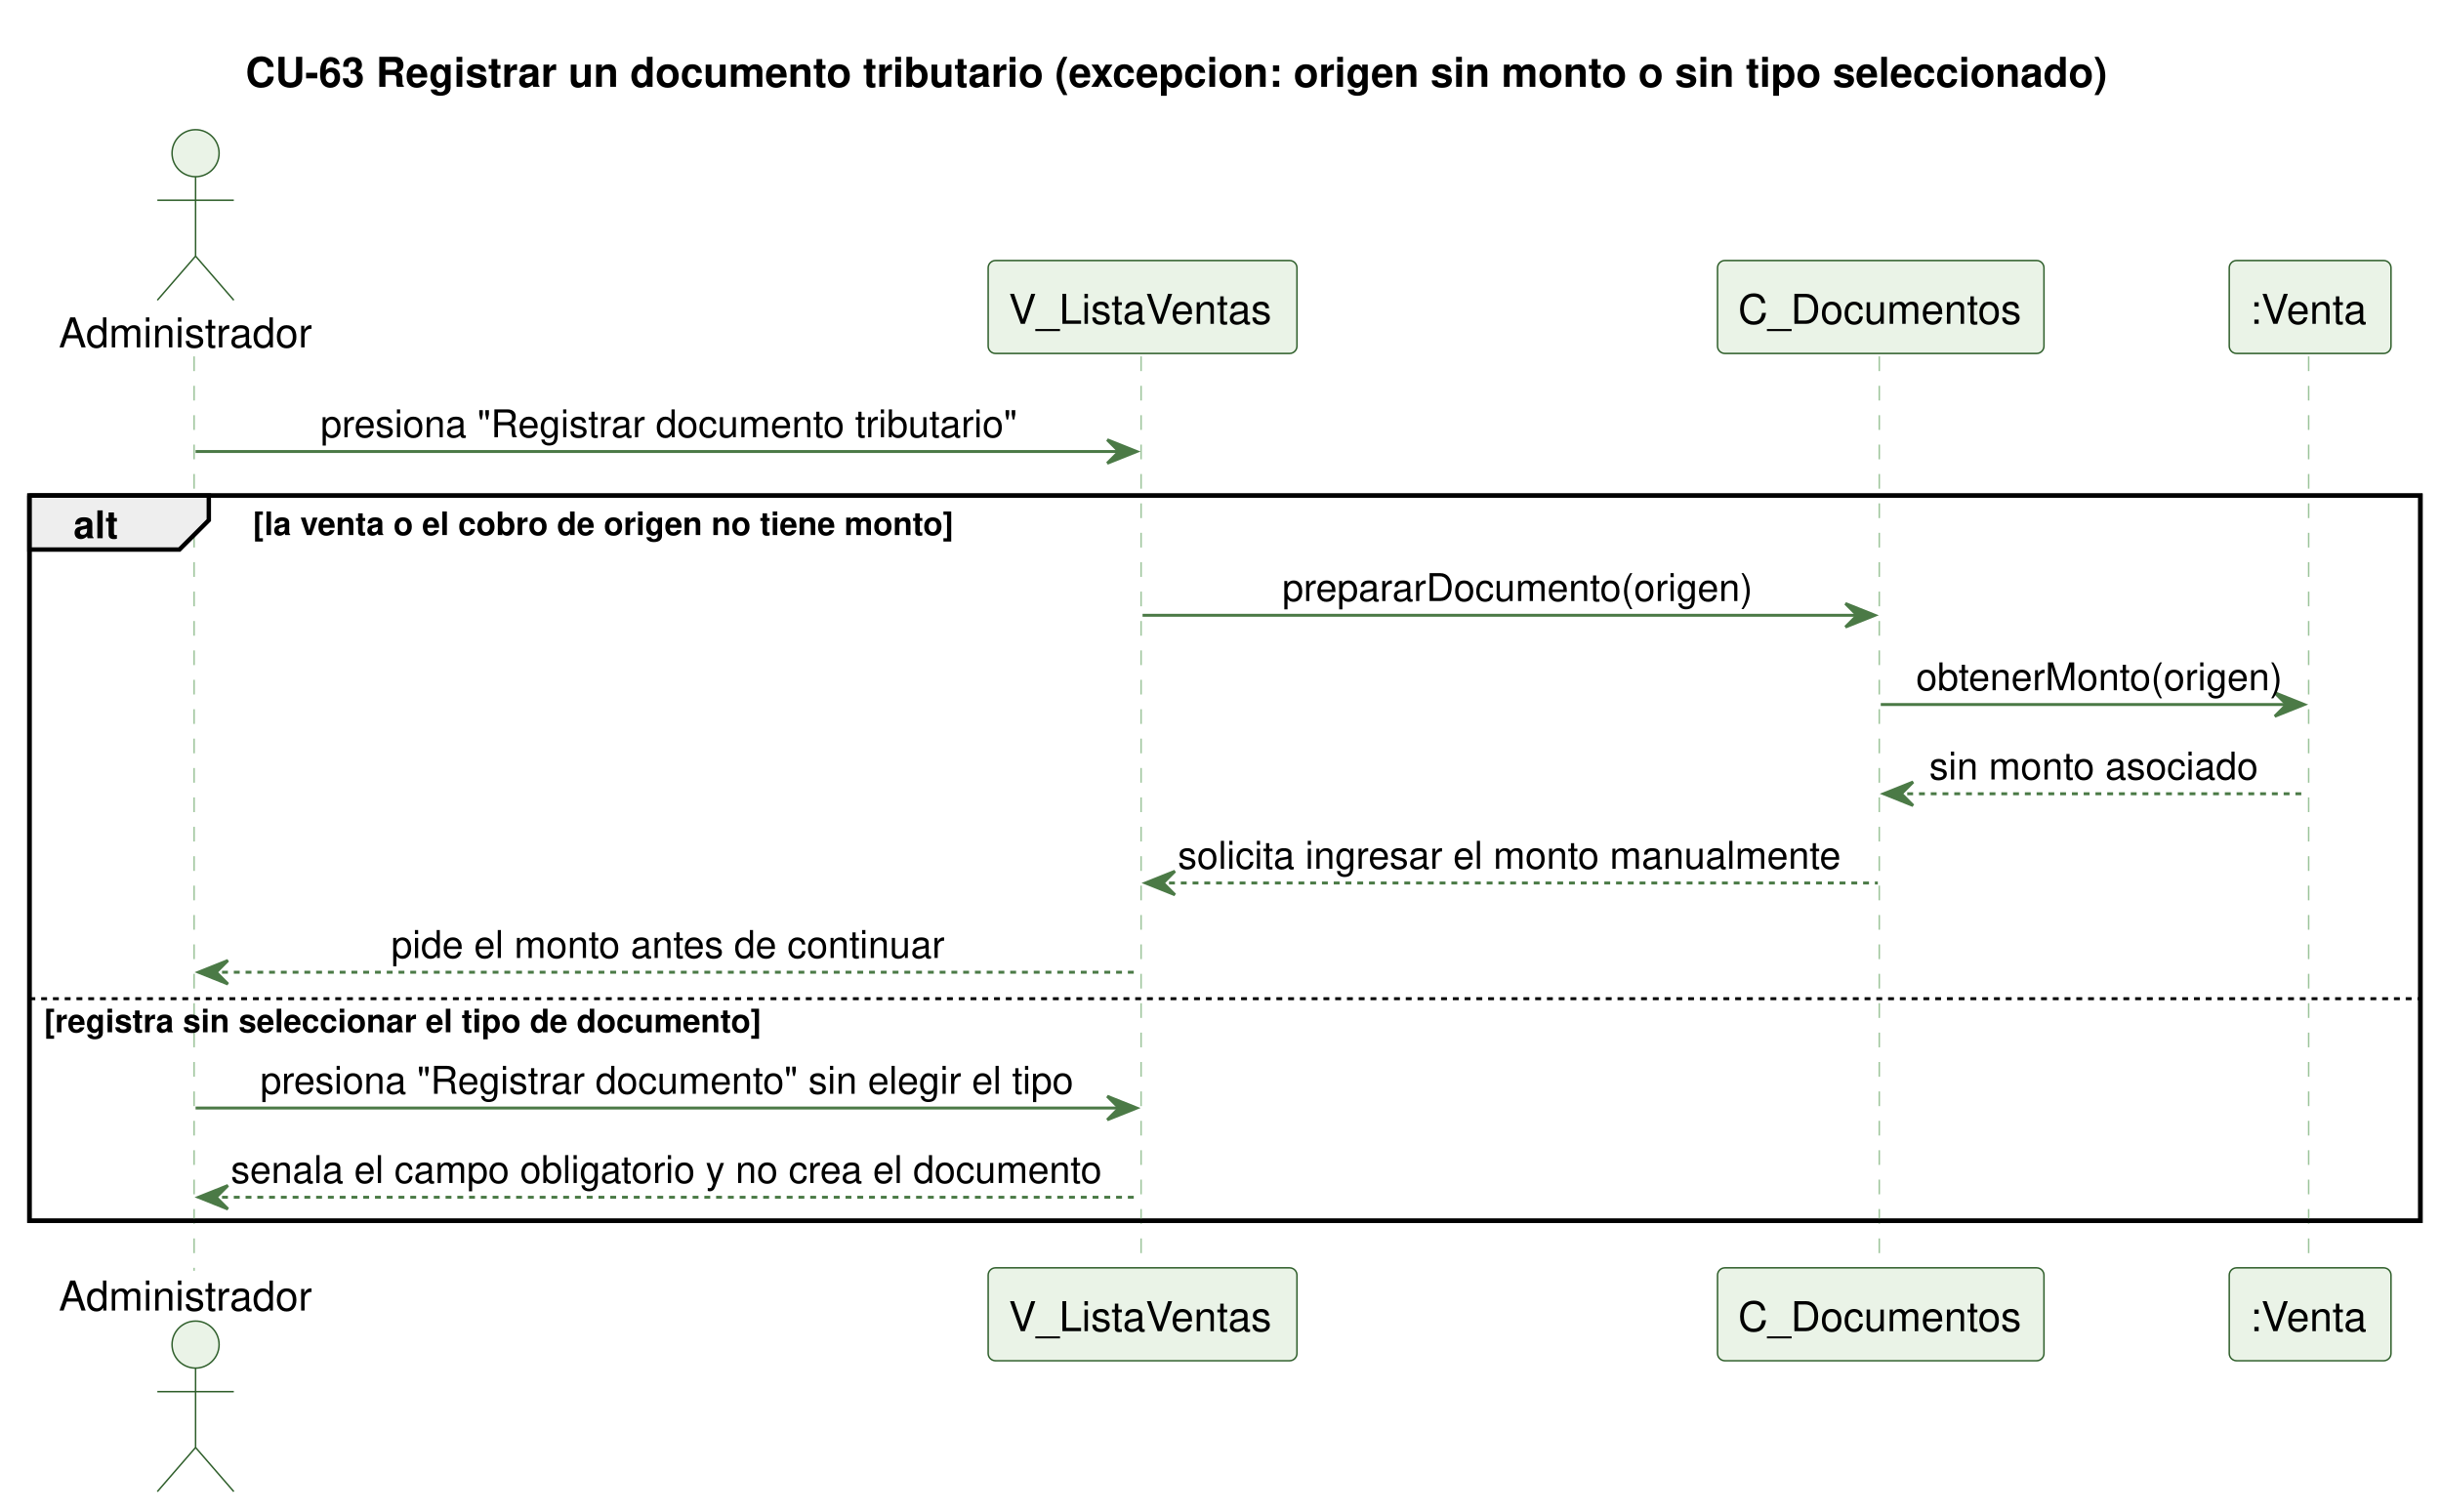
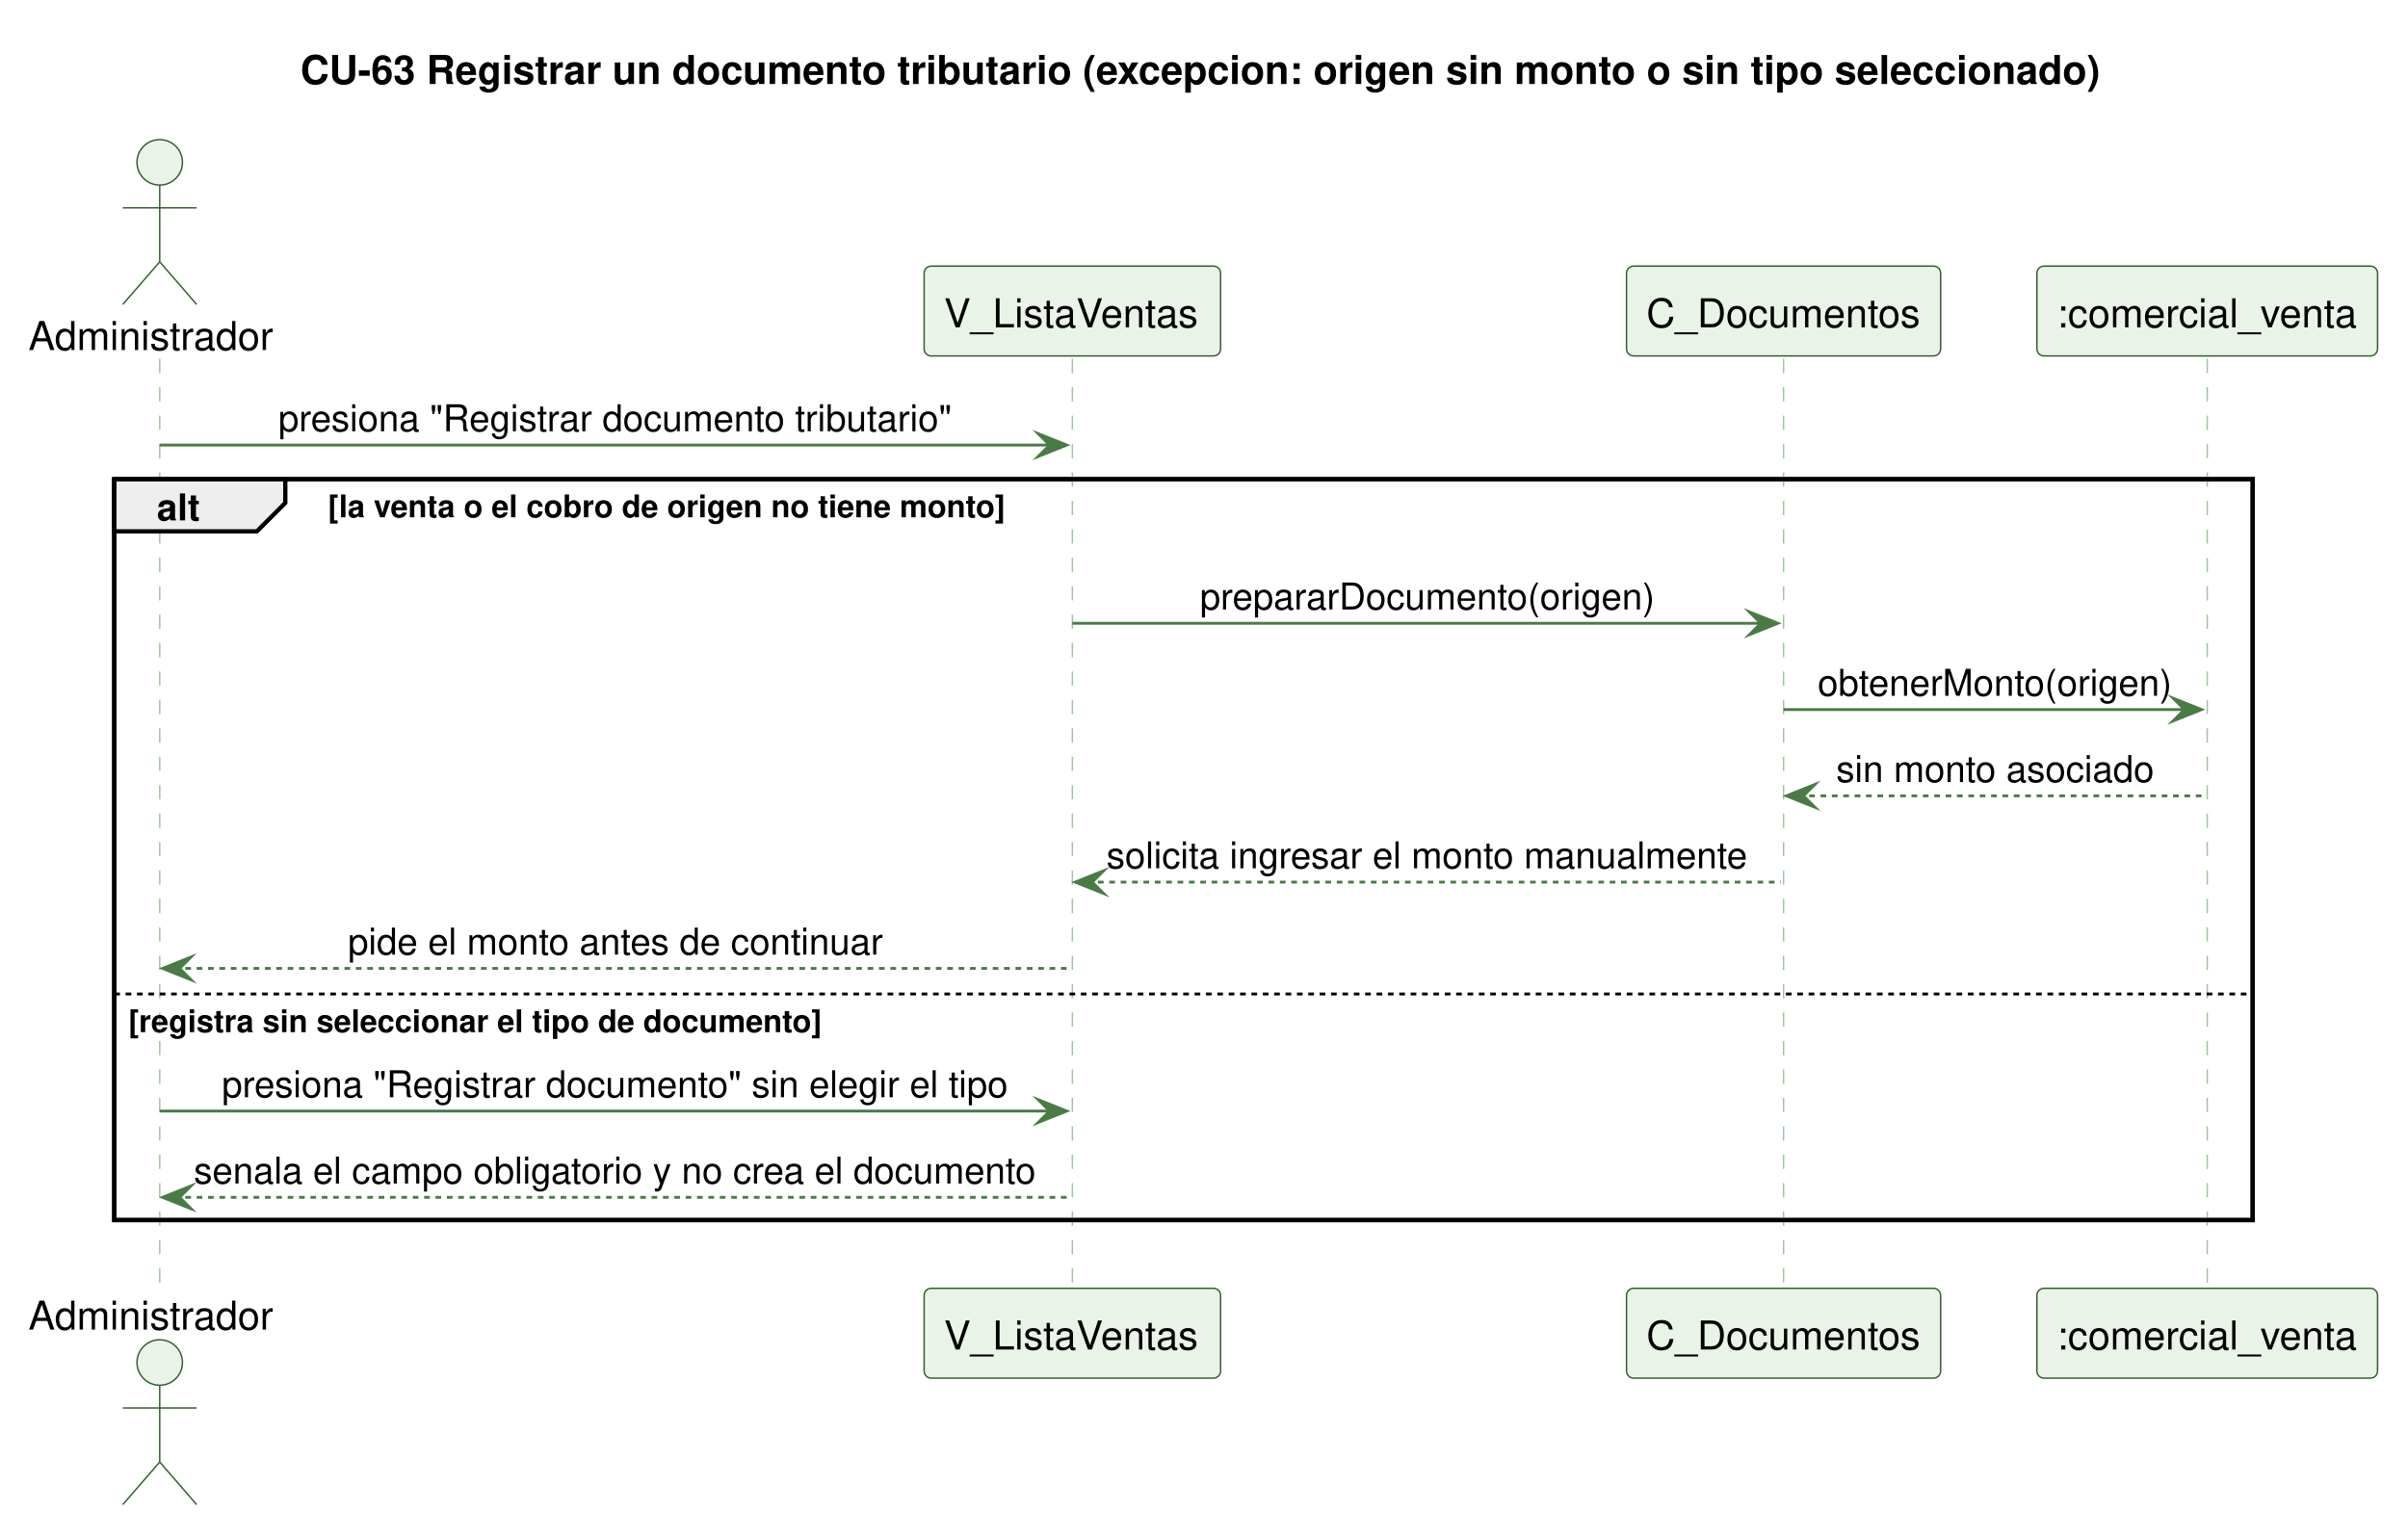
- <svg xmlns="http://www.w3.org/2000/svg" contentStyleType="text/css" height="514px" preserveAspectRatio="none" style="width:830px;height:514px;background:#FFFFFF;" version="1.1" viewBox="0 0 830 514" width="830px" zoomAndPan="magnify">
+ <svg xmlns="http://www.w3.org/2000/svg" version="1.1" data-diagram-type="SEQUENCE" style="width:847px;height:541px;background:#FFFFFF;" width="847px" height="541px" viewBox="0 0 847 541" zoomAndPan="magnify" preserveAspectRatio="none" contentStyleType="text/css">
  <defs />
-   <g>
-     <text fill="#000000" font-family="Helvetica" font-size="14" font-weight="bold" lengthAdjust="spacing" textLength="665" x="83.5" y="29.533">CU-63 Registrar un documento tributario (excepcion: origen sin monto o sin tipo seleccionado)</text>
-     <rect fill="none" height="246.648" style="stroke:#000000;stroke-width:1.5;" width="813" x="10" y="168.57" />
-     <line style="stroke:#9CC49A;stroke-width:0.5;stroke-dasharray:5.0,5.0;" x1="66" x2="66" y1="121.219" y2="432.219" />
-     <line style="stroke:#9CC49A;stroke-width:0.5;stroke-dasharray:5.0,5.0;" x1="388" x2="388" y1="121.219" y2="432.219" />
-     <line style="stroke:#9CC49A;stroke-width:0.5;stroke-dasharray:5.0,5.0;" x1="639" x2="639" y1="121.219" y2="432.219" />
-     <line style="stroke:#9CC49A;stroke-width:0.5;stroke-dasharray:5.0,5.0;" x1="785" x2="785" y1="121.219" y2="432.219" />
-     <text fill="#000000" font-family="Helvetica" font-size="14" lengthAdjust="spacing" textLength="87" x="20" y="118.143">Administrador</text>
-     <ellipse cx="66.5" cy="52.109" fill="#EAF3E7" rx="8" ry="8" style="stroke:#2E5E2A;stroke-width:0.5;" />
-     <path d="M66.5,60.109 L66.5,87.109 M53.5,68.109 L79.5,68.109 M66.5,87.109 L53.5,102.109 M66.5,87.109 L79.5,102.109 " fill="none" style="stroke:#2E5E2A;stroke-width:0.5;" />
-     <text fill="#000000" font-family="Helvetica" font-size="14" lengthAdjust="spacing" textLength="87" x="20" y="445.752">Administrador</text>
-     <ellipse cx="66.5" cy="457.328" fill="#EAF3E7" rx="8" ry="8" style="stroke:#2E5E2A;stroke-width:0.5;" />
-     <path d="M66.5,465.328 L66.5,492.328 M53.5,473.328 L79.5,473.328 M66.5,492.328 L53.5,507.328 M66.5,492.328 L79.5,507.328 " fill="none" style="stroke:#2E5E2A;stroke-width:0.5;" />
-     <rect fill="#EAF3E7" height="31.609" rx="2.5" ry="2.5" style="stroke:#2E5E2A;stroke-width:0.5;" width="105" x="336" y="88.609" />
-     <text fill="#000000" font-family="Helvetica" font-size="14" lengthAdjust="spacing" textLength="91" x="343" y="110.143">V_ListaVentas</text>
-     <rect fill="#EAF3E7" height="31.609" rx="2.5" ry="2.5" style="stroke:#2E5E2A;stroke-width:0.5;" width="105" x="336" y="431.219" />
-     <text fill="#000000" font-family="Helvetica" font-size="14" lengthAdjust="spacing" textLength="91" x="343" y="452.752">V_ListaVentas</text>
-     <rect fill="#EAF3E7" height="31.609" rx="2.5" ry="2.5" style="stroke:#2E5E2A;stroke-width:0.5;" width="111" x="584" y="88.609" />
-     <text fill="#000000" font-family="Helvetica" font-size="14" lengthAdjust="spacing" textLength="97" x="591" y="110.143">C_Documentos</text>
-     <rect fill="#EAF3E7" height="31.609" rx="2.5" ry="2.5" style="stroke:#2E5E2A;stroke-width:0.5;" width="111" x="584" y="431.219" />
-     <text fill="#000000" font-family="Helvetica" font-size="14" lengthAdjust="spacing" textLength="97" x="591" y="452.752">C_Documentos</text>
-     <rect fill="#EAF3E7" height="31.609" rx="2.5" ry="2.5" style="stroke:#2E5E2A;stroke-width:0.5;" width="55" x="758" y="88.609" />
-     <text fill="#000000" font-family="Helvetica" font-size="14" lengthAdjust="spacing" textLength="41" x="765" y="110.143">:Venta</text>
-     <rect fill="#EAF3E7" height="31.609" rx="2.5" ry="2.5" style="stroke:#2E5E2A;stroke-width:0.5;" width="55" x="758" y="431.219" />
-     <text fill="#000000" font-family="Helvetica" font-size="14" lengthAdjust="spacing" textLength="41" x="765" y="452.752">:Venta</text>
-     <polygon fill="#4B7A46" points="376.5,149.57,386.5,153.57,376.5,157.57,380.5,153.57" style="stroke:#4B7A46;stroke-width:1.0;" />
-     <line style="stroke:#4B7A46;stroke-width:1.0;" x1="66.5" x2="382.5" y1="153.57" y2="153.57" />
-     <text fill="#000000" font-family="Helvetica" font-size="13" lengthAdjust="spacing" textLength="237" x="109" y="148.714">presiona "Registrar documento tributario"</text>
-     <path d="M10,168.57 L71,168.57 L71,176.922 L61,186.922 L10,186.922 L10,168.57 " fill="#EEEEEE" style="stroke:#000000;stroke-width:1.5;" />
-     <rect fill="none" height="246.648" style="stroke:#000000;stroke-width:1.5;" width="813" x="10" y="168.57" />
-     <text fill="#000000" font-family="Helvetica" font-size="13" font-weight="bold" lengthAdjust="spacing" textLength="16" x="25" y="183.065">alt</text>
-     <text fill="#000000" font-family="Helvetica" font-size="11" font-weight="bold" lengthAdjust="spacing" textLength="251" x="86" y="181.989">[la venta o el cobro de origen no tiene monto]</text>
-     <polygon fill="#4B7A46" points="627.5,205.273,637.5,209.273,627.5,213.273,631.5,209.273" style="stroke:#4B7A46;stroke-width:1.0;" />
-     <line style="stroke:#4B7A46;stroke-width:1.0;" x1="388.5" x2="633.5" y1="209.273" y2="209.273" />
-     <text fill="#000000" font-family="Helvetica" font-size="13" lengthAdjust="spacing" textLength="156" x="436" y="204.417">prepararDocumento(origen)</text>
-     <polygon fill="#4B7A46" points="773.5,235.625,783.5,239.625,773.5,243.625,777.5,239.625" style="stroke:#4B7A46;stroke-width:1.0;" />
-     <line style="stroke:#4B7A46;stroke-width:1.0;" x1="639.5" x2="779.5" y1="239.625" y2="239.625" />
-     <text fill="#000000" font-family="Helvetica" font-size="13" lengthAdjust="spacing" textLength="122" x="651.5" y="234.769">obtenerMonto(origen)</text>
-     <polygon fill="#4B7A46" points="650.5,265.977,640.5,269.977,650.5,273.977,646.5,269.977" style="stroke:#4B7A46;stroke-width:1.0;" />
-     <line style="stroke:#4B7A46;stroke-width:1.0;stroke-dasharray:2.0,2.0;" x1="644.5" x2="784.5" y1="269.977" y2="269.977" />
-     <text fill="#000000" font-family="Helvetica" font-size="13" lengthAdjust="spacing" textLength="113" x="656" y="265.12">sin monto asociado</text>
-     <polygon fill="#4B7A46" points="399.5,296.328,389.5,300.328,399.5,304.328,395.5,300.328" style="stroke:#4B7A46;stroke-width:1.0;" />
-     <line style="stroke:#4B7A46;stroke-width:1.0;stroke-dasharray:2.0,2.0;" x1="393.5" x2="638.5" y1="300.328" y2="300.328" />
-     <text fill="#000000" font-family="Helvetica" font-size="13" lengthAdjust="spacing" textLength="227" x="400.5" y="295.472">solicita ingresar el monto manualmente</text>
-     <polygon fill="#4B7A46" points="77.5,326.68,67.5,330.68,77.5,334.68,73.5,330.68" style="stroke:#4B7A46;stroke-width:1.0;" />
-     <line style="stroke:#4B7A46;stroke-width:1.0;stroke-dasharray:2.0,2.0;" x1="71.5" x2="387.5" y1="330.68" y2="330.68" />
-     <text fill="#000000" font-family="Helvetica" font-size="13" lengthAdjust="spacing" textLength="189" x="133" y="325.823">pide el monto antes de continuar</text>
-     <line style="stroke:#000000;stroke-width:1.0;stroke-dasharray:2.0,2.0;" x1="10" x2="823" y1="339.68" y2="339.68" />
-     <text fill="#000000" font-family="Helvetica" font-size="11" font-weight="bold" lengthAdjust="spacing" textLength="259" x="15" y="351.099">[registra sin seleccionar el tipo de documento]</text>
-     <polygon fill="#4B7A46" points="376.5,372.867,386.5,376.867,376.5,380.867,380.5,376.867" style="stroke:#4B7A46;stroke-width:1.0;" />
-     <line style="stroke:#4B7A46;stroke-width:1.0;" x1="66.5" x2="382.5" y1="376.867" y2="376.867" />
-     <text fill="#000000" font-family="Helvetica" font-size="13" lengthAdjust="spacing" textLength="278" x="88.5" y="372.011">presiona "Registrar documento" sin elegir el tipo</text>
-     <polygon fill="#4B7A46" points="77.5,403.219,67.5,407.219,77.5,411.219,73.5,407.219" style="stroke:#4B7A46;stroke-width:1.0;" />
-     <line style="stroke:#4B7A46;stroke-width:1.0;stroke-dasharray:2.0,2.0;" x1="71.5" x2="387.5" y1="407.219" y2="407.219" />
-     <text fill="#000000" font-family="Helvetica" font-size="13" lengthAdjust="spacing" textLength="298" x="78.5" y="402.362">senala el campo obligatorio y no crea el documento</text>
+   <g font-family="sans-serif" lengthAdjust="spacing">
+     <g class="title" data-source-line="13">
+       <text x="105.668" y="29.533" fill="#000" font-size="14" textLength="633.958" font-weight="700" font-family="Helvetica">CU-63 Registrar un documento tributario (excepcion: origen sin monto o sin tipo seleccionado)</text>
+     </g>
+     <rect x="40.183" y="168.57" width="752.197" height="260.648" fill="none" style="stroke:#000;stroke-width:1.5;" />
+     <g>
+       <rect x="52.683" y="126.219" width="8" height="327" fill="#000" fill-opacity="0" />
+       <line x1="56.183" y1="126.219" x2="56.183" y2="453.219" style="stroke:#9CC49A;stroke-width:0.5;stroke-dasharray:5,5;" />
+     </g>
+     <g>
+       <rect x="373.696" y="126.219" width="8" height="327" fill="#000" fill-opacity="0" />
+       <line x1="377.196" y1="126.219" x2="377.196" y2="453.219" style="stroke:#9CC49A;stroke-width:0.5;stroke-dasharray:5,5;" />
+     </g>
+     <g>
+       <rect x="623.863" y="126.219" width="8" height="327" fill="#000" fill-opacity="0" />
+       <line x1="627.363" y1="126.219" x2="627.363" y2="453.219" style="stroke:#9CC49A;stroke-width:0.5;stroke-dasharray:5,5;" />
+     </g>
+     <g>
+       <rect x="772.88" y="126.219" width="8" height="327" fill="#000" fill-opacity="0" />
+       <line x1="776.38" y1="126.219" x2="776.38" y2="453.219" style="stroke:#9CC49A;stroke-width:0.5;stroke-dasharray:5,5;" />
+     </g>
+     <text x="10" y="123.143" fill="#000" font-size="14" textLength="86.365" font-family="Helvetica">Administrador</text>
+     <ellipse cx="56.183" cy="57.109" rx="8" ry="8" fill="#EAF3E7" style="stroke:#2E5E2A;stroke-width:0.5;" />
+     <path d="M56.183,65.109 L56.183,92.109 M43.183,73.109 L69.183,73.109 M56.183,92.109 L43.183,107.109 M56.183,92.109 L69.183,107.109" style="stroke:#2E5E2A;stroke-width:0.5;" fill="none" />
+     <rect x="325.055" y="93.609" width="104.282" height="31.609" fill="#EAF3E7" style="stroke:#2E5E2A;stroke-width:0.5;" rx="2.5" ry="2.5" />
+     <text x="332.055" y="115.143" fill="#000" font-size="14" textLength="90.282" font-family="Helvetica">V_ListaVentas</text>
+     <rect x="572.118" y="93.609" width="110.489" height="31.609" fill="#EAF3E7" style="stroke:#2E5E2A;stroke-width:0.5;" rx="2.5" ry="2.5" />
+     <text x="579.118" y="115.143" fill="#000" font-size="14" textLength="96.489" font-family="Helvetica">C_Documentos</text>
+     <rect x="716.466" y="93.609" width="119.827" height="31.609" fill="#EAF3E7" style="stroke:#2E5E2A;stroke-width:0.5;" rx="2.5" ry="2.5" />
+     <text x="723.466" y="115.143" fill="#000" font-size="14" textLength="105.827" font-family="Helvetica">:comercial_venta</text>
+     <text x="10" y="467.752" fill="#000" font-size="14" textLength="86.365" font-family="Helvetica">Administrador</text>
+     <ellipse cx="56.183" cy="479.328" rx="8" ry="8" fill="#EAF3E7" style="stroke:#2E5E2A;stroke-width:0.5;" />
+     <path d="M56.183,487.328 L56.183,514.328 M43.183,495.328 L69.183,495.328 M56.183,514.328 L43.183,529.328 M56.183,514.328 L69.183,529.328" style="stroke:#2E5E2A;stroke-width:0.5;" fill="none" />
+     <rect x="325.055" y="453.219" width="104.282" height="31.609" fill="#EAF3E7" style="stroke:#2E5E2A;stroke-width:0.5;" rx="2.5" ry="2.5" />
+     <text x="332.055" y="474.752" fill="#000" font-size="14" textLength="90.282" font-family="Helvetica">V_ListaVentas</text>
+     <rect x="572.118" y="453.219" width="110.489" height="31.609" fill="#EAF3E7" style="stroke:#2E5E2A;stroke-width:0.5;" rx="2.5" ry="2.5" />
+     <text x="579.118" y="474.752" fill="#000" font-size="14" textLength="96.489" font-family="Helvetica">C_Documentos</text>
+     <rect x="716.466" y="453.219" width="119.827" height="31.609" fill="#EAF3E7" style="stroke:#2E5E2A;stroke-width:0.5;" rx="2.5" ry="2.5" />
+     <text x="723.466" y="474.752" fill="#000" font-size="14" textLength="105.827" font-family="Helvetica">:comercial_venta</text>
+     <polygon points="365.196,152.57,375.196,156.57,365.196,160.57,369.196,156.57" fill="#4B7A46" style="stroke:#4B7A46;stroke-width:1;stroke-linejoin:miter;stroke-miterlimit:10;" />
+     <line x1="56.183" y1="156.57" x2="371.196" y2="156.57" style="stroke:#4B7A46;stroke-width:1;" />
+     <text x="97.906" y="151.714" fill="#000" font-size="13" textLength="237.567" font-family="Helvetica">presiona "Registrar documento tributario"</text>
+     <path d="M40.183,168.57 L100.354,168.57 L100.354,176.922 L90.354,186.922 L40.183,186.922 L40.183,168.57" style="stroke:#000;stroke-width:1.5;" fill="#EEE" />
+     <rect x="40.183" y="168.57" width="752.197" height="260.648" fill="none" style="stroke:#000;stroke-width:1.5;" />
+     <text x="55.183" y="183.065" fill="#000" font-size="13" textLength="15.171" font-weight="700" font-family="Helvetica">alt</text>
+     <text x="115.354" y="181.989" fill="#000" font-size="11" textLength="238.353" font-weight="700" font-family="Helvetica">[la venta o el cobro de origen no tiene monto]</text>
+     <polygon points="615.363,215.273,625.363,219.273,615.363,223.273,619.363,219.273" fill="#4B7A46" style="stroke:#4B7A46;stroke-width:1;stroke-linejoin:miter;stroke-miterlimit:10;" />
+     <line x1="377.196" y1="219.273" x2="621.363" y2="219.273" style="stroke:#4B7A46;stroke-width:1;" />
+     <text x="422.073" y="214.417" fill="#000" font-size="13" textLength="160.412" font-family="Helvetica">prepararDocumento(origen)</text>
+     <polygon points="764.38,245.625,774.38,249.625,764.38,253.625,768.38,249.625" fill="#4B7A46" style="stroke:#4B7A46;stroke-width:1;stroke-linejoin:miter;stroke-miterlimit:10;" />
+     <line x1="627.363" y1="249.625" x2="770.38" y2="249.625" style="stroke:#4B7A46;stroke-width:1;" />
+     <text x="639.363" y="244.769" fill="#000" font-size="13" textLength="125.017" font-family="Helvetica">obtenerMonto(origen)</text>
+     <polygon points="638.363,275.977,628.363,279.977,638.363,283.977,634.363,279.977" fill="#4B7A46" style="stroke:#4B7A46;stroke-width:1;stroke-linejoin:miter;stroke-miterlimit:10;" />
+     <line x1="632.363" y1="279.977" x2="775.38" y2="279.977" style="stroke:#4B7A46;stroke-width:1;stroke-dasharray:2,2;" />
+     <text x="645.866" y="275.12" fill="#000" font-size="13" textLength="112.011" font-family="Helvetica">sin monto asociado</text>
+     <polygon points="388.196,306.328,378.196,310.328,388.196,314.328,384.196,310.328" fill="#4B7A46" style="stroke:#4B7A46;stroke-width:1;stroke-linejoin:miter;stroke-miterlimit:10;" />
+     <line x1="382.196" y1="310.328" x2="626.363" y2="310.328" style="stroke:#4B7A46;stroke-width:1;stroke-dasharray:2,2;" />
+     <text x="389.196" y="305.472" fill="#000" font-size="13" textLength="226.167" font-family="Helvetica">solicita ingresar el monto manualmente</text>
+     <polygon points="67.183,336.68,57.183,340.68,67.183,344.68,63.183,340.68" fill="#4B7A46" style="stroke:#4B7A46;stroke-width:1;stroke-linejoin:miter;stroke-miterlimit:10;" />
+     <line x1="61.183" y1="340.68" x2="376.196" y2="340.68" style="stroke:#4B7A46;stroke-width:1;stroke-dasharray:2,2;" />
+     <text x="122.376" y="335.823" fill="#000" font-size="13" textLength="188.627" font-family="Helvetica">pide el monto antes de continuar</text>
+     <line x1="40.183" y1="349.68" x2="792.38" y2="349.68" style="stroke:#000;stroke-width:1;stroke-dasharray:2,2;" />
+     <text x="45.183" y="363.099" fill="#000" font-size="11" textLength="243.891" font-weight="700" font-family="Helvetica">[registra sin seleccionar el tipo de documento]</text>
+     <polygon points="365.196,386.867,375.196,390.867,365.196,394.867,369.196,390.867" fill="#4B7A46" style="stroke:#4B7A46;stroke-width:1;stroke-linejoin:miter;stroke-miterlimit:10;" />
+     <line x1="56.183" y1="390.867" x2="371.196" y2="390.867" style="stroke:#4B7A46;stroke-width:1;" />
+     <text x="78.031" y="386.011" fill="#000" font-size="13" textLength="277.316" font-family="Helvetica">presiona "Registrar documento" sin elegir el tipo</text>
+     <polygon points="67.183,417.219,57.183,421.219,67.183,425.219,63.183,421.219" fill="#4B7A46" style="stroke:#4B7A46;stroke-width:1;stroke-linejoin:miter;stroke-miterlimit:10;" />
+     <line x1="61.183" y1="421.219" x2="376.196" y2="421.219" style="stroke:#4B7A46;stroke-width:1;stroke-dasharray:2,2;" />
+     <text x="68.183" y="416.362" fill="#000" font-size="13" textLength="297.013" font-family="Helvetica">senala el campo obligatorio y no crea el documento</text>
  </g>
</svg>
